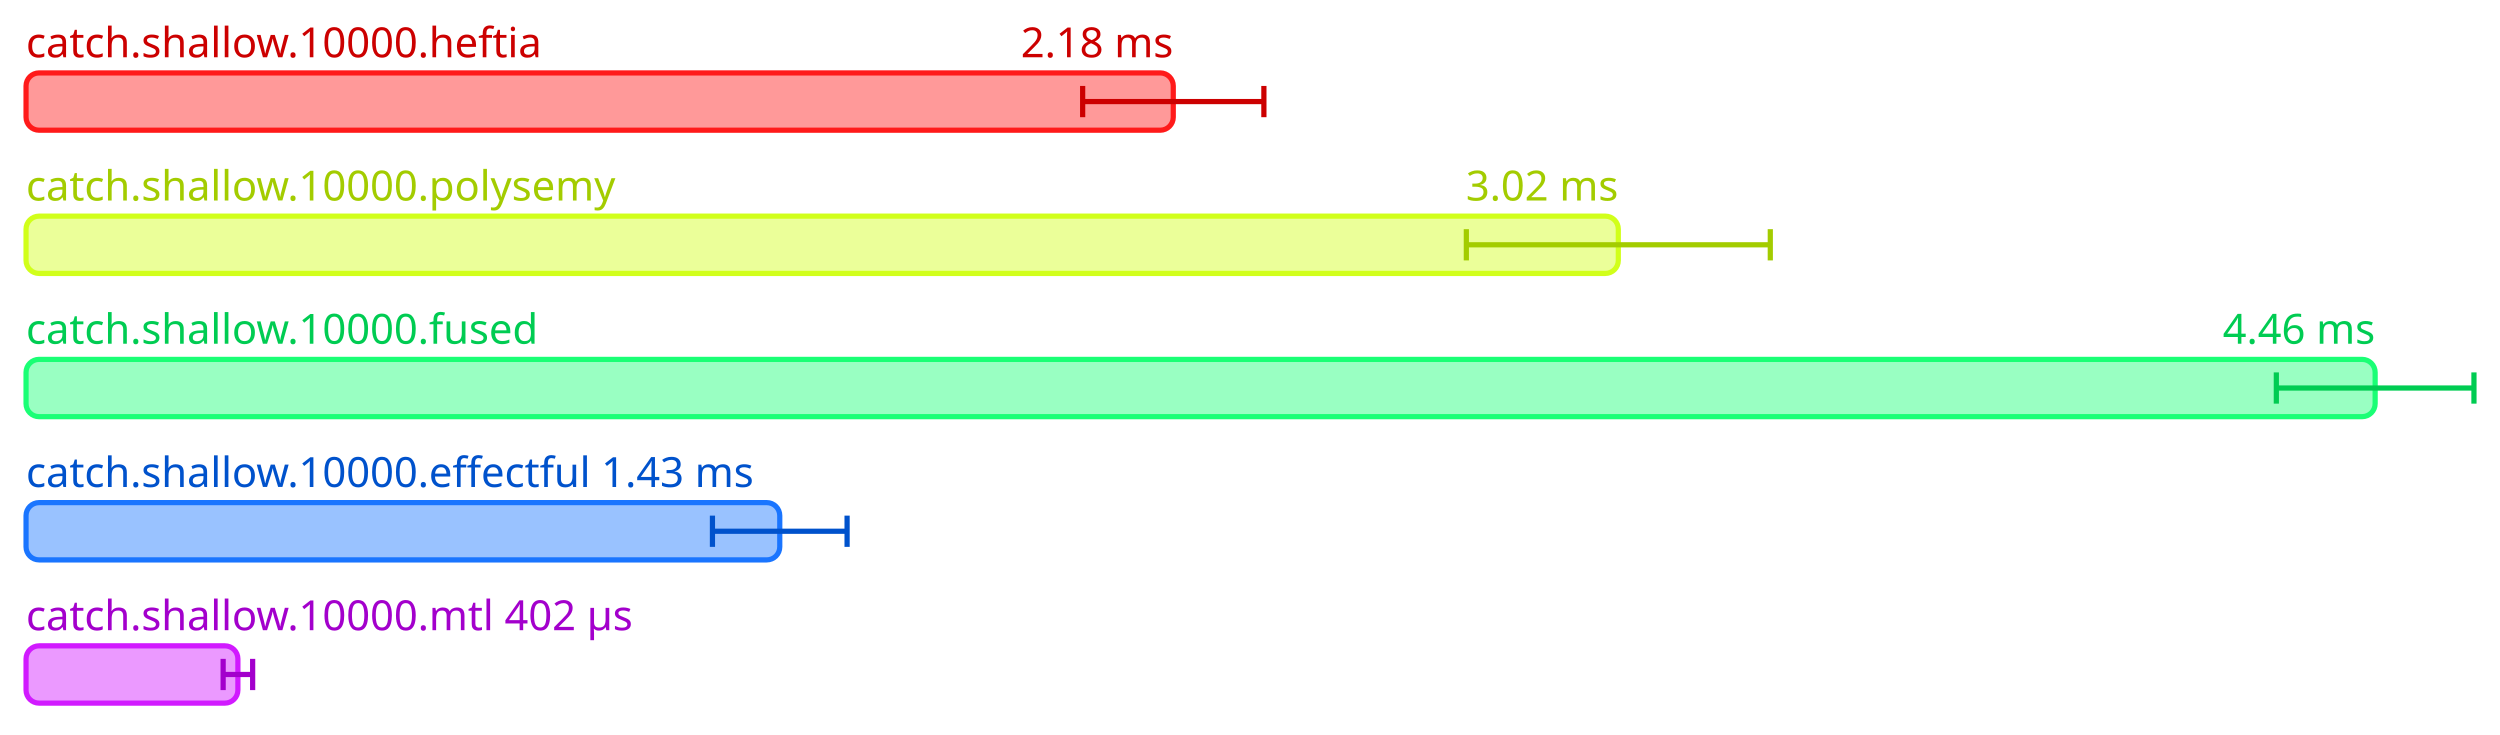
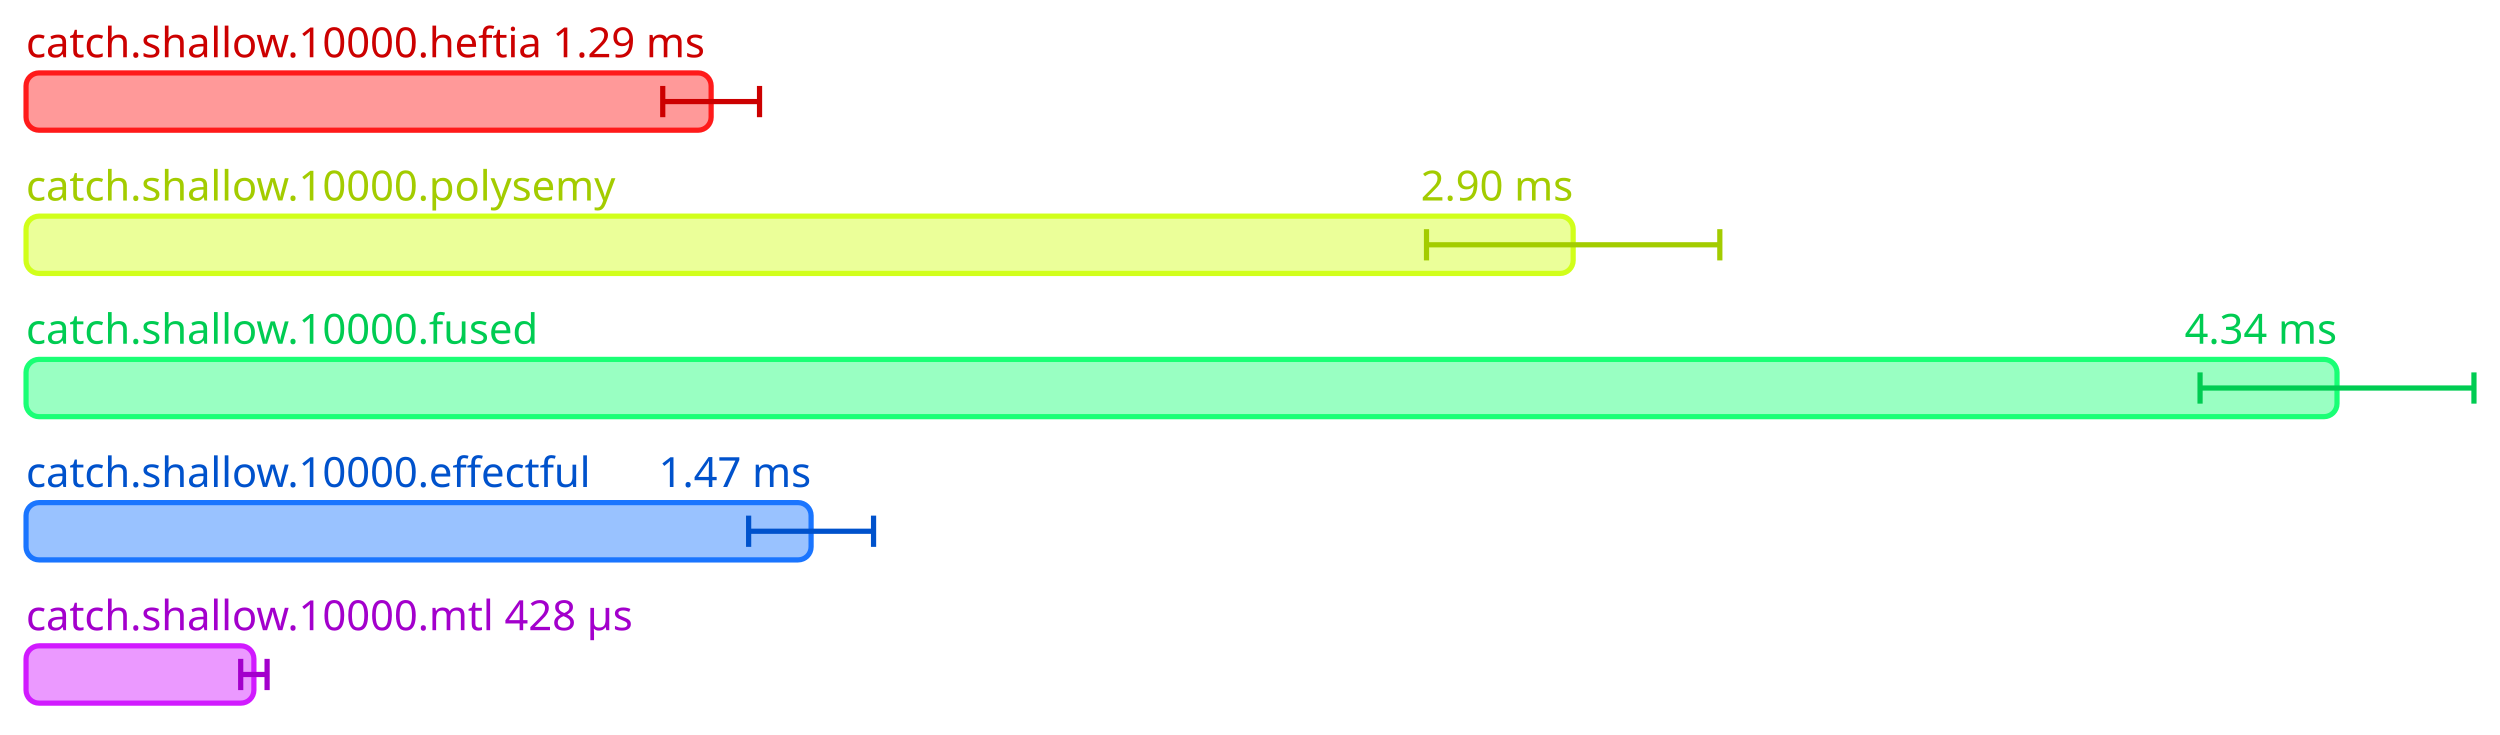
<svg xmlns="http://www.w3.org/2000/svg" height="282" width="960.0" font-size="16" font-family="sans-serif" stroke-width="2">
  <g transform="translate(10.0 0)">
-     <g fill="hsl(0, 100%, 40%)">
-       <text y="22">catch.shallow.10000.heftia</text>
-       <text y="22" x="440.535" text-anchor="end">2.18 ms</text>
-     </g>
+     <text fill="hsl(0, 100%, 40%)" y="22">catch.shallow.10000.heftia 1.29 ms</text>
    <g>
-       <rect y="28" rx="5" height="22" width="440.535" fill="hsl(0, 100%, 80%)" stroke="hsl(0, 100%, 55%)" />
+       <rect y="28" rx="5" height="22" width="263.077" fill="hsl(0, 100%, 80%)" stroke="hsl(0, 100%, 55%)" />
      <g stroke="hsl(0, 100%, 40%)">
-         <line x1="405.738" x2="475.332" y1="39" y2="39" />
-         <line x1="405.738" x2="405.738" y1="33" y2="45" />
-         <line x1="475.332" x2="475.332" y1="33" y2="45" />
+         <line x1="244.493" x2="281.66" y1="39" y2="39" />
+         <line x1="244.493" x2="244.493" y1="33" y2="45" />
+         <line x1="281.66" x2="281.66" y1="33" y2="45" />
      </g>
    </g>
    <g fill="hsl(72, 100%, 40%)">
      <text y="77">catch.shallow.10000.polysemy</text>
-       <text y="77" x="611.432" text-anchor="end">3.02 ms</text>
+       <text y="77" x="594.094" text-anchor="end">2.90 ms</text>
    </g>
    <g>
-       <rect y="83" rx="5" height="22" width="611.432" fill="hsl(72, 100%, 80%)" stroke="hsl(72, 100%, 55%)" />
+       <rect y="83" rx="5" height="22" width="594.094" fill="hsl(72, 100%, 80%)" stroke="hsl(72, 100%, 55%)" />
      <g stroke="hsl(72, 100%, 40%)">
-         <line x1="553.073" x2="669.791" y1="94" y2="94" />
-         <line x1="553.073" x2="553.073" y1="88" y2="100" />
-         <line x1="669.791" x2="669.791" y1="88" y2="100" />
+         <line x1="537.776" x2="650.411" y1="94" y2="94" />
+         <line x1="537.776" x2="537.776" y1="88" y2="100" />
+         <line x1="650.411" x2="650.411" y1="88" y2="100" />
      </g>
    </g>
    <g fill="hsl(144, 100%, 40%)">
      <text y="132">catch.shallow.10000.fused</text>
-       <text y="132" x="902.054" text-anchor="end">4.46 ms</text>
+       <text y="132" x="887.412" text-anchor="end">4.34 ms</text>
    </g>
    <g>
-       <rect y="138" rx="5" height="22" width="902.054" fill="hsl(144, 100%, 80%)" stroke="hsl(144, 100%, 55%)" />
+       <rect y="138" rx="5" height="22" width="887.412" fill="hsl(144, 100%, 80%)" stroke="hsl(144, 100%, 55%)" />
      <g stroke="hsl(144, 100%, 40%)">
-         <line x1="864.108" x2="940.0" y1="149" y2="149" />
-         <line x1="864.108" x2="864.108" y1="143" y2="155" />
+         <line x1="834.823" x2="940.0" y1="149" y2="149" />
+         <line x1="834.823" x2="834.823" y1="143" y2="155" />
        <line x1="940.0" x2="940.0" y1="143" y2="155" />
      </g>
    </g>
-     <text fill="hsl(216, 100%, 40%)" y="187">catch.shallow.10000.effectful 1.43 ms</text>
+     <g fill="hsl(216, 100%, 40%)">
+       <text y="187">catch.shallow.10000.effectful</text>
+       <text y="187" x="301.46" text-anchor="end">1.47 ms</text>
+     </g>
    <g>
-       <rect y="193" rx="5" height="22" width="289.43" fill="hsl(216, 100%, 80%)" stroke="hsl(216, 100%, 55%)" />
+       <rect y="193" rx="5" height="22" width="301.46" fill="hsl(216, 100%, 80%)" stroke="hsl(216, 100%, 55%)" />
      <g stroke="hsl(216, 100%, 40%)">
-         <line x1="263.579" x2="315.281" y1="204" y2="204" />
-         <line x1="263.579" x2="263.579" y1="198" y2="210" />
-         <line x1="315.281" x2="315.281" y1="198" y2="210" />
+         <line x1="277.475" x2="325.444" y1="204" y2="204" />
+         <line x1="277.475" x2="277.475" y1="198" y2="210" />
+         <line x1="325.444" x2="325.444" y1="198" y2="210" />
      </g>
    </g>
-     <text fill="hsl(288, 100%, 40%)" y="242">catch.shallow.10000.mtl 402  μs</text>
+     <text fill="hsl(288, 100%, 40%)" y="242">catch.shallow.10000.mtl 428  μs</text>
    <g>
-       <rect y="248" rx="5" height="22" width="81.351" fill="hsl(288, 100%, 80%)" stroke="hsl(288, 100%, 55%)" />
+       <rect y="248" rx="5" height="22" width="87.494" fill="hsl(288, 100%, 80%)" stroke="hsl(288, 100%, 55%)" />
      <g stroke="hsl(288, 100%, 40%)">
-         <line x1="75.688" x2="87.014" y1="259" y2="259" />
-         <line x1="75.688" x2="75.688" y1="253" y2="265" />
-         <line x1="87.014" x2="87.014" y1="253" y2="265" />
+         <line x1="82.427" x2="92.562" y1="259" y2="259" />
+         <line x1="82.427" x2="82.427" y1="253" y2="265" />
+         <line x1="92.562" x2="92.562" y1="253" y2="265" />
      </g>
    </g>
  </g>
</svg>
